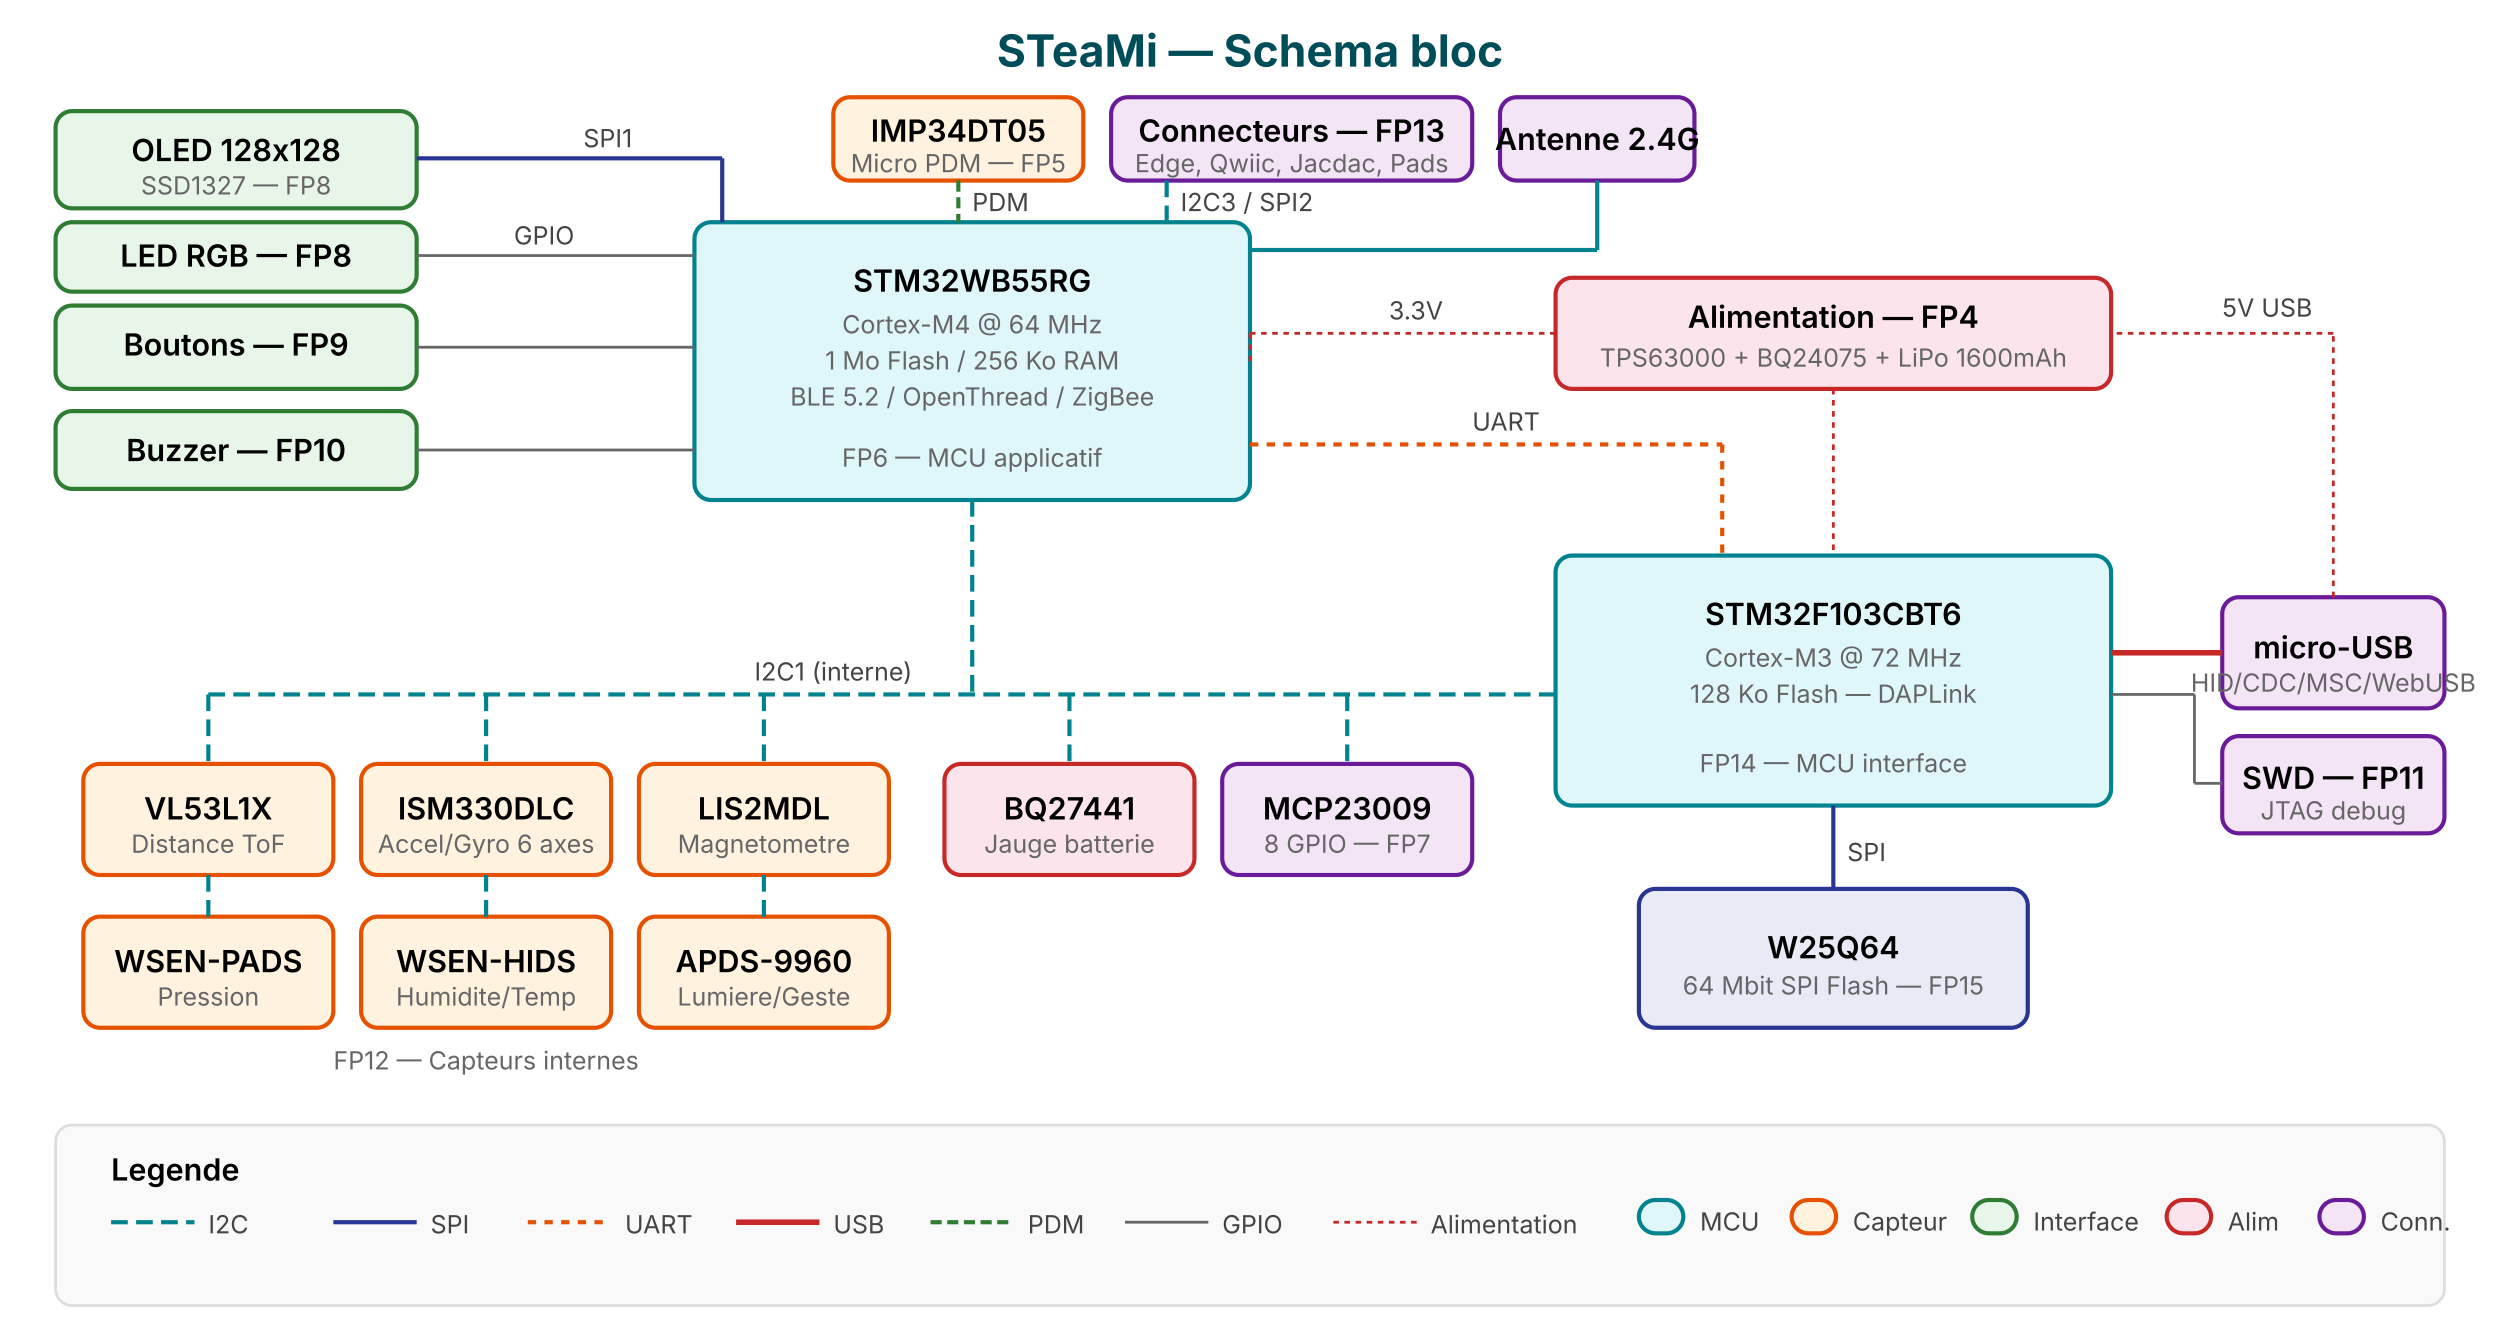
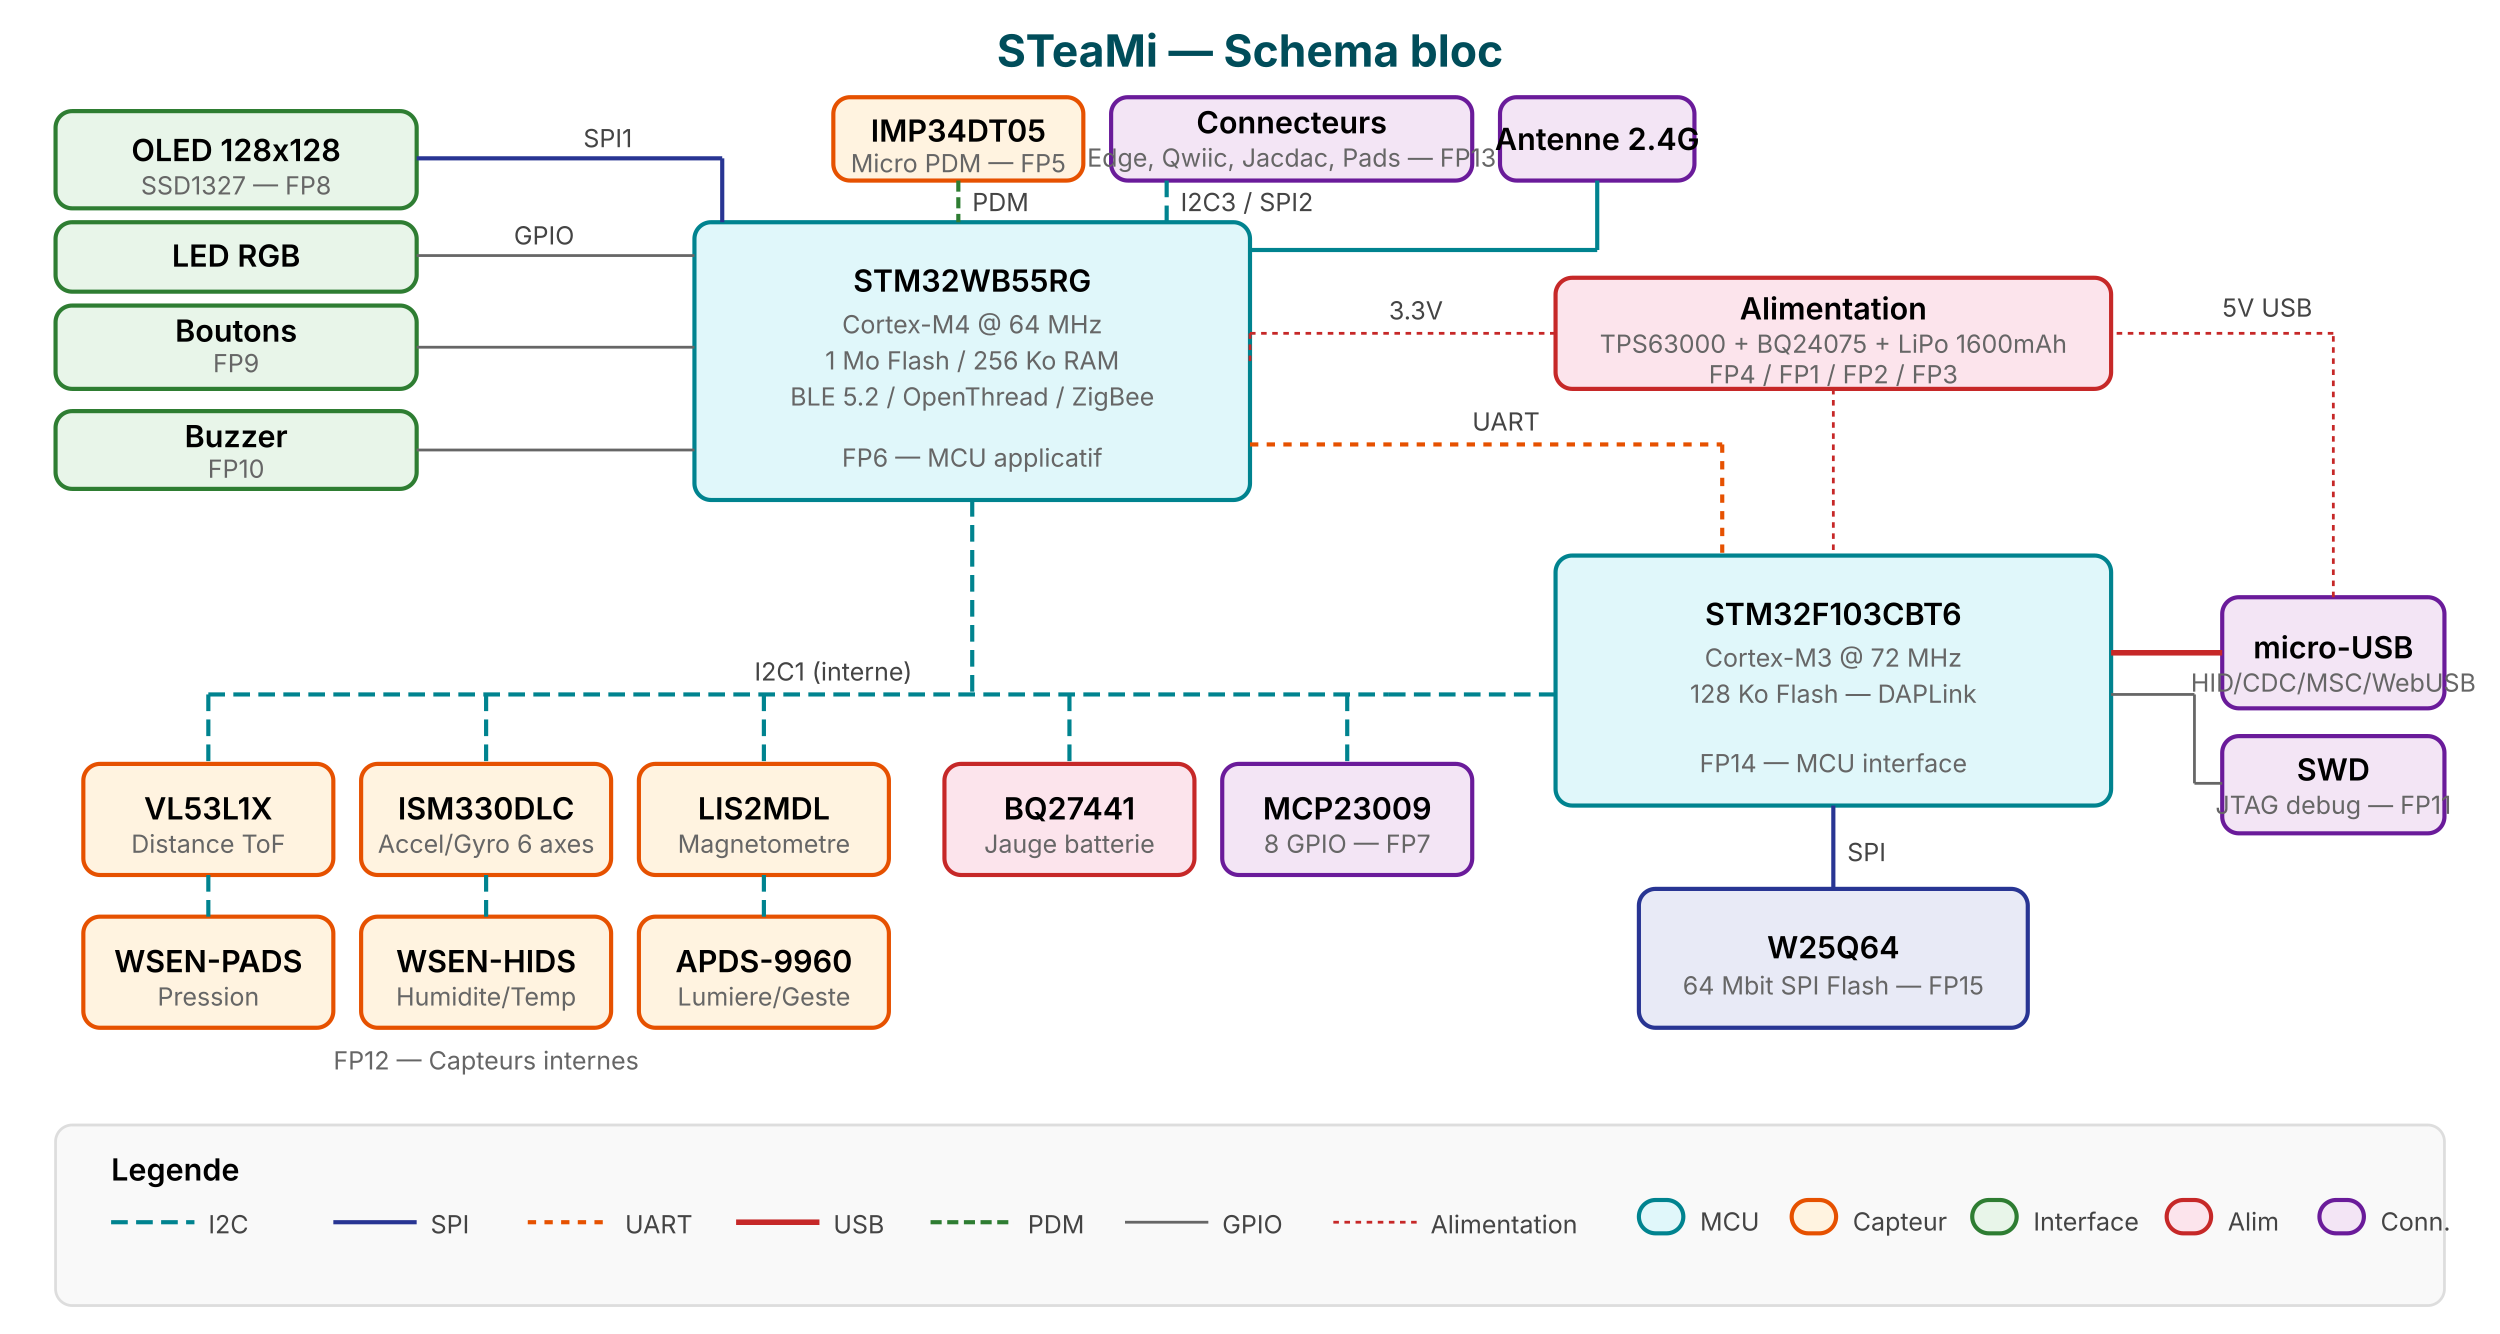
<svg xmlns="http://www.w3.org/2000/svg" viewBox="0 0 900 480" font-family="Inter, -apple-system, sans-serif" font-size="11">
  <defs>
    <style>
      .box { rx: 6; ry: 6; stroke-width: 1.5; }
      .mcu { fill: #e0f7fa; stroke: #00838f; }
      .sensor { fill: #fff3e0; stroke: #e65100; }
      .power { fill: #fce4ec; stroke: #c62828; }
      .ui { fill: #e8f5e9; stroke: #2e7d32; }
      .conn { fill: #f3e5f5; stroke: #6a1b9a; }
      .flash { fill: #e8eaf6; stroke: #283593; }
      .label { font-weight: 600; font-size: 11px; }
      .sublabel { font-size: 9px; fill: #666; }
      .bus { stroke-width: 1.5; fill: none; }
      .bus-i2c { stroke: #00838f; stroke-dasharray: 6,3; }
      .bus-spi { stroke: #283593; }
      .bus-uart { stroke: #e65100; stroke-dasharray: 3,3; }
      .bus-usb { stroke: #c62828; stroke-width: 2; }
      .bus-pwr { stroke: #c62828; stroke-width: 1; stroke-dasharray: 2,2; }
      .bus-pdm { stroke: #2e7d32; stroke-dasharray: 4,2; }
      .bus-gpio { stroke: #666; stroke-width: 1; }
      .title { font-size: 16px; font-weight: 700; fill: #004d5a; }
      .legend-text { font-size: 9px; fill: #444; }
    </style>
  </defs>
  <text x="450" y="24" text-anchor="middle" class="title">STeaMi — Schema bloc</text>
  <rect x="250" y="80" width="200" height="100" class="box mcu" />
  <text x="350" y="105" text-anchor="middle" class="label">STM32WB55RG</text>
  <text x="350" y="120" text-anchor="middle" class="sublabel">Cortex-M4 @ 64 MHz</text>
  <text x="350" y="133" text-anchor="middle" class="sublabel">1 Mo Flash / 256 Ko RAM</text>
  <text x="350" y="146" text-anchor="middle" class="sublabel">BLE 5.2 / OpenThread / ZigBee</text>
  <text x="350" y="168" text-anchor="middle" class="sublabel" fill="#00838f">FP6 — MCU applicatif</text>
  <rect x="540" y="35" width="70" height="30" class="box conn" />
  <text x="575" y="54" text-anchor="middle" class="label" font-size="9">Antenne 2.4G</text>
  <line x1="450" y1="90" x2="575" y2="90" class="bus" stroke="#00838f" stroke-width="1.5" />
  <line x1="575" y1="90" x2="575" y2="65" class="bus" stroke="#00838f" stroke-width="1.5" />
  <rect x="560" y="200" width="200" height="90" class="box mcu" />
  <text x="660" y="225" text-anchor="middle" class="label">STM32F103CBT6</text>
  <text x="660" y="240" text-anchor="middle" class="sublabel">Cortex-M3 @ 72 MHz</text>
  <text x="660" y="253" text-anchor="middle" class="sublabel">128 Ko Flash — DAPLink</text>
  <text x="660" y="278" text-anchor="middle" class="sublabel" fill="#00838f">FP14 — MCU interface</text>
  <rect x="800" y="215" width="80" height="40" class="box conn" />
  <text x="840" y="237" text-anchor="middle" class="label" font-size="9">micro-USB</text>
  <text x="840" y="249" text-anchor="middle" class="sublabel">HID/CDC/MSC/WebUSB</text>
  <line x1="760" y1="235" x2="800" y2="235" class="bus bus-usb" />
  <line x1="450" y1="160" x2="620" y2="160" class="bus bus-uart" />
  <line x1="620" y1="160" x2="620" y2="200" class="bus bus-uart" />
  <text x="530" y="155" class="legend-text" fill="#e65100">UART</text>
  <rect x="590" y="320" width="140" height="50" class="box flash" />
  <text x="660" y="345" text-anchor="middle" class="label">W25Q64</text>
  <text x="660" y="358" text-anchor="middle" class="sublabel">64 Mbit SPI Flash — FP15</text>
  <line x1="660" y1="290" x2="660" y2="320" class="bus bus-spi" />
  <text x="665" y="310" class="legend-text" fill="#283593">SPI</text>
  <line x1="75" y1="250" x2="500" y2="250" class="bus bus-i2c" />
  <text x="300" y="245" text-anchor="middle" class="legend-text" fill="#00838f">I2C1 (interne)</text>
  <line x1="350" y1="180" x2="350" y2="250" class="bus bus-i2c" />
  <line x1="560" y1="250" x2="500" y2="250" class="bus bus-i2c" />
  <rect x="30" y="275" width="90" height="40" class="box sensor" />
  <text x="75" y="295" text-anchor="middle" class="label" font-size="9">VL53L1X</text>
  <text x="75" y="307" text-anchor="middle" class="sublabel">Distance ToF</text>
  <line x1="75" y1="250" x2="75" y2="275" class="bus bus-i2c" />
  <rect x="130" y="275" width="90" height="40" class="box sensor" />
  <text x="175" y="295" text-anchor="middle" class="label" font-size="9">ISM330DLC</text>
  <text x="175" y="307" text-anchor="middle" class="sublabel">Accel/Gyro 6 axes</text>
  <line x1="175" y1="250" x2="175" y2="275" class="bus bus-i2c" />
  <rect x="230" y="275" width="90" height="40" class="box sensor" />
  <text x="275" y="295" text-anchor="middle" class="label" font-size="9">LIS2MDL</text>
  <text x="275" y="307" text-anchor="middle" class="sublabel">Magnetometre</text>
  <line x1="275" y1="250" x2="275" y2="275" class="bus bus-i2c" />
  <rect x="30" y="330" width="90" height="40" class="box sensor" />
  <text x="75" y="350" text-anchor="middle" class="label" font-size="9">WSEN-PADS</text>
  <text x="75" y="362" text-anchor="middle" class="sublabel">Pression</text>
  <line x1="75" y1="315" x2="75" y2="330" class="bus bus-i2c" />
  <rect x="130" y="330" width="90" height="40" class="box sensor" />
  <text x="175" y="350" text-anchor="middle" class="label" font-size="9">WSEN-HIDS</text>
  <text x="175" y="362" text-anchor="middle" class="sublabel">Humidite/Temp</text>
  <line x1="175" y1="315" x2="175" y2="330" class="bus bus-i2c" />
  <rect x="230" y="330" width="90" height="40" class="box sensor" />
  <text x="275" y="350" text-anchor="middle" class="label" font-size="9">APDS-9960</text>
  <text x="275" y="362" text-anchor="middle" class="sublabel">Lumiere/Geste</text>
  <line x1="275" y1="315" x2="275" y2="330" class="bus bus-i2c" />
  <rect x="340" y="275" width="90" height="40" class="box power" />
  <text x="385" y="295" text-anchor="middle" class="label" font-size="9">BQ27441</text>
  <text x="385" y="307" text-anchor="middle" class="sublabel">Jauge batterie</text>
  <line x1="385" y1="250" x2="385" y2="275" class="bus bus-i2c" />
  <rect x="440" y="275" width="90" height="40" class="box conn" />
  <text x="485" y="295" text-anchor="middle" class="label" font-size="9">MCP23009</text>
  <text x="485" y="307" text-anchor="middle" class="sublabel">8 GPIO — FP7</text>
  <line x1="485" y1="250" x2="485" y2="275" class="bus bus-i2c" />
  <text x="175" y="385" text-anchor="middle" class="sublabel" fill="#e65100">FP12 — Capteurs internes</text>
  <rect x="300" y="35" width="90" height="30" class="box sensor" />
  <text x="345" y="51" text-anchor="middle" class="label" font-size="9">IMP34DT05</text>
  <text x="345" y="62" text-anchor="middle" class="sublabel">Micro PDM — FP5</text>
  <line x1="345" y1="65" x2="345" y2="80" class="bus bus-pdm" />
  <text x="350" y="76" class="legend-text" fill="#2e7d32">PDM</text>
  <rect x="20" y="40" width="130" height="35" class="box ui" />
  <text x="85" y="58" text-anchor="middle" class="label" font-size="10">OLED 128x128</text>
  <text x="85" y="70" text-anchor="middle" class="sublabel">SSD1327 — FP8</text>
  <line x1="150" y1="57" x2="260" y2="57" class="bus bus-spi" />
  <line x1="260" y1="57" x2="260" y2="80" class="bus bus-spi" />
  <text x="210" y="53" class="legend-text" fill="#283593">SPI1</text>
  <rect x="20" y="80" width="130" height="25" class="box ui" />
-   <text x="85" y="96" text-anchor="middle" class="label" font-size="9">LED RGB — FP8</text>
+   <text x="85" y="96" text-anchor="middle" class="label" font-size="9">LED RGB</text>
  <line x1="150" y1="92" x2="250" y2="92" class="bus bus-gpio" />
  <text x="185" y="88" class="legend-text" fill="#666">GPIO</text>
  <rect x="20" y="110" width="130" height="30" class="box ui" />
-   <text x="85" y="128" text-anchor="middle" class="label" font-size="9">Boutons — FP9</text>
+   <text x="85" y="123" text-anchor="middle" class="label" font-size="9">Boutons</text>
+   <text x="85" y="134" text-anchor="middle" class="sublabel">FP9</text>
  <line x1="150" y1="125" x2="250" y2="125" class="bus bus-gpio" />
  <rect x="20" y="148" width="130" height="28" class="box ui" />
-   <text x="85" y="166" text-anchor="middle" class="label" font-size="9">Buzzer — FP10</text>
+   <text x="85" y="161" text-anchor="middle" class="label" font-size="9">Buzzer</text>
+   <text x="85" y="172" text-anchor="middle" class="sublabel">FP10</text>
  <line x1="150" y1="162" x2="250" y2="162" class="bus bus-gpio" />
  <rect x="560" y="100" width="200" height="40" class="box power" />
-   <text x="660" y="118" text-anchor="middle" class="label" font-size="10">Alimentation — FP4</text>
-   <text x="660" y="132" text-anchor="middle" class="sublabel">TPS63000 + BQ24075 + LiPo 1600mAh</text>
+   <text x="660" y="115" text-anchor="middle" class="label" font-size="10">Alimentation</text>
+   <text x="660" y="127" text-anchor="middle" class="sublabel">TPS63000 + BQ24075 + LiPo 1600mAh</text>
+   <text x="660" y="138" text-anchor="middle" class="sublabel" fill="#c62828">FP4 / FP1 / FP2 / FP3</text>
  <line x1="660" y1="140" x2="660" y2="200" class="bus bus-pwr" stroke-dasharray="2,4" />
  <line x1="560" y1="120" x2="450" y2="120" class="bus bus-pwr" />
  <line x1="450" y1="120" x2="450" y2="130" class="bus bus-pwr" />
  <text x="500" y="115" class="legend-text" fill="#c62828">3.3V</text>
  <line x1="840" y1="215" x2="840" y2="120" class="bus bus-pwr" />
  <line x1="840" y1="120" x2="760" y2="120" class="bus bus-pwr" />
  <text x="800" y="114" class="legend-text" fill="#c62828">5V USB</text>
  <rect x="400" y="35" width="130" height="30" class="box conn" />
-   <text x="465" y="51" text-anchor="middle" class="label" font-size="9">Connecteurs — FP13</text>
-   <text x="465" y="62" text-anchor="middle" class="sublabel">Edge, Qwiic, Jacdac, Pads</text>
+   <text x="465" y="48" text-anchor="middle" class="label" font-size="9">Connecteurs</text>
+   <text x="465" y="60" text-anchor="middle" class="sublabel">Edge, Qwiic, Jacdac, Pads — FP13</text>
  <line x1="420" y1="65" x2="420" y2="80" class="bus bus-i2c" stroke="#6a1b9a" />
  <text x="425" y="76" class="legend-text" fill="#6a1b9a">I2C3 / SPI2</text>
  <rect x="800" y="265" width="80" height="35" class="box conn" />
-   <text x="840" y="284" text-anchor="middle" class="label" font-size="9">SWD — FP11</text>
-   <text x="840" y="295" text-anchor="middle" class="sublabel">JTAG debug</text>
+   <text x="840" y="281" text-anchor="middle" class="label" font-size="9">SWD</text>
+   <text x="840" y="293" text-anchor="middle" class="sublabel">JTAG debug — FP11</text>
  <line x1="760" y1="250" x2="790" y2="250" class="bus bus-gpio" />
  <line x1="790" y1="250" x2="790" y2="282" class="bus bus-gpio" />
  <line x1="790" y1="282" x2="800" y2="282" class="bus bus-gpio" />
  <rect x="20" y="405" width="860" height="65" rx="6" fill="#f9f9f9" stroke="#ddd" />
  <text x="40" y="425" class="label" font-size="10">Legende</text>
  <line x1="40" y1="440" x2="70" y2="440" class="bus bus-i2c" />
  <text x="75" y="444" class="legend-text">I2C</text>
  <line x1="120" y1="440" x2="150" y2="440" class="bus bus-spi" />
  <text x="155" y="444" class="legend-text">SPI</text>
  <line x1="190" y1="440" x2="220" y2="440" class="bus bus-uart" />
  <text x="225" y="444" class="legend-text">UART</text>
  <line x1="265" y1="440" x2="295" y2="440" class="bus bus-usb" />
  <text x="300" y="444" class="legend-text">USB</text>
  <line x1="335" y1="440" x2="365" y2="440" class="bus bus-pdm" />
  <text x="370" y="444" class="legend-text">PDM</text>
  <line x1="405" y1="440" x2="435" y2="440" class="bus bus-gpio" />
  <text x="440" y="444" class="legend-text">GPIO</text>
  <line x1="480" y1="440" x2="510" y2="440" class="bus bus-pwr" />
  <text x="515" y="444" class="legend-text">Alimentation</text>
  <rect x="590" y="432" width="16" height="12" class="box mcu" />
  <text x="612" y="443" class="legend-text">MCU</text>
  <rect x="645" y="432" width="16" height="12" class="box sensor" />
  <text x="667" y="443" class="legend-text">Capteur</text>
  <rect x="710" y="432" width="16" height="12" class="box ui" />
  <text x="732" y="443" class="legend-text">Interface</text>
  <rect x="780" y="432" width="16" height="12" class="box power" />
  <text x="802" y="443" class="legend-text">Alim</text>
  <rect x="835" y="432" width="16" height="12" class="box conn" />
  <text x="857" y="443" class="legend-text">Conn.</text>
</svg>
